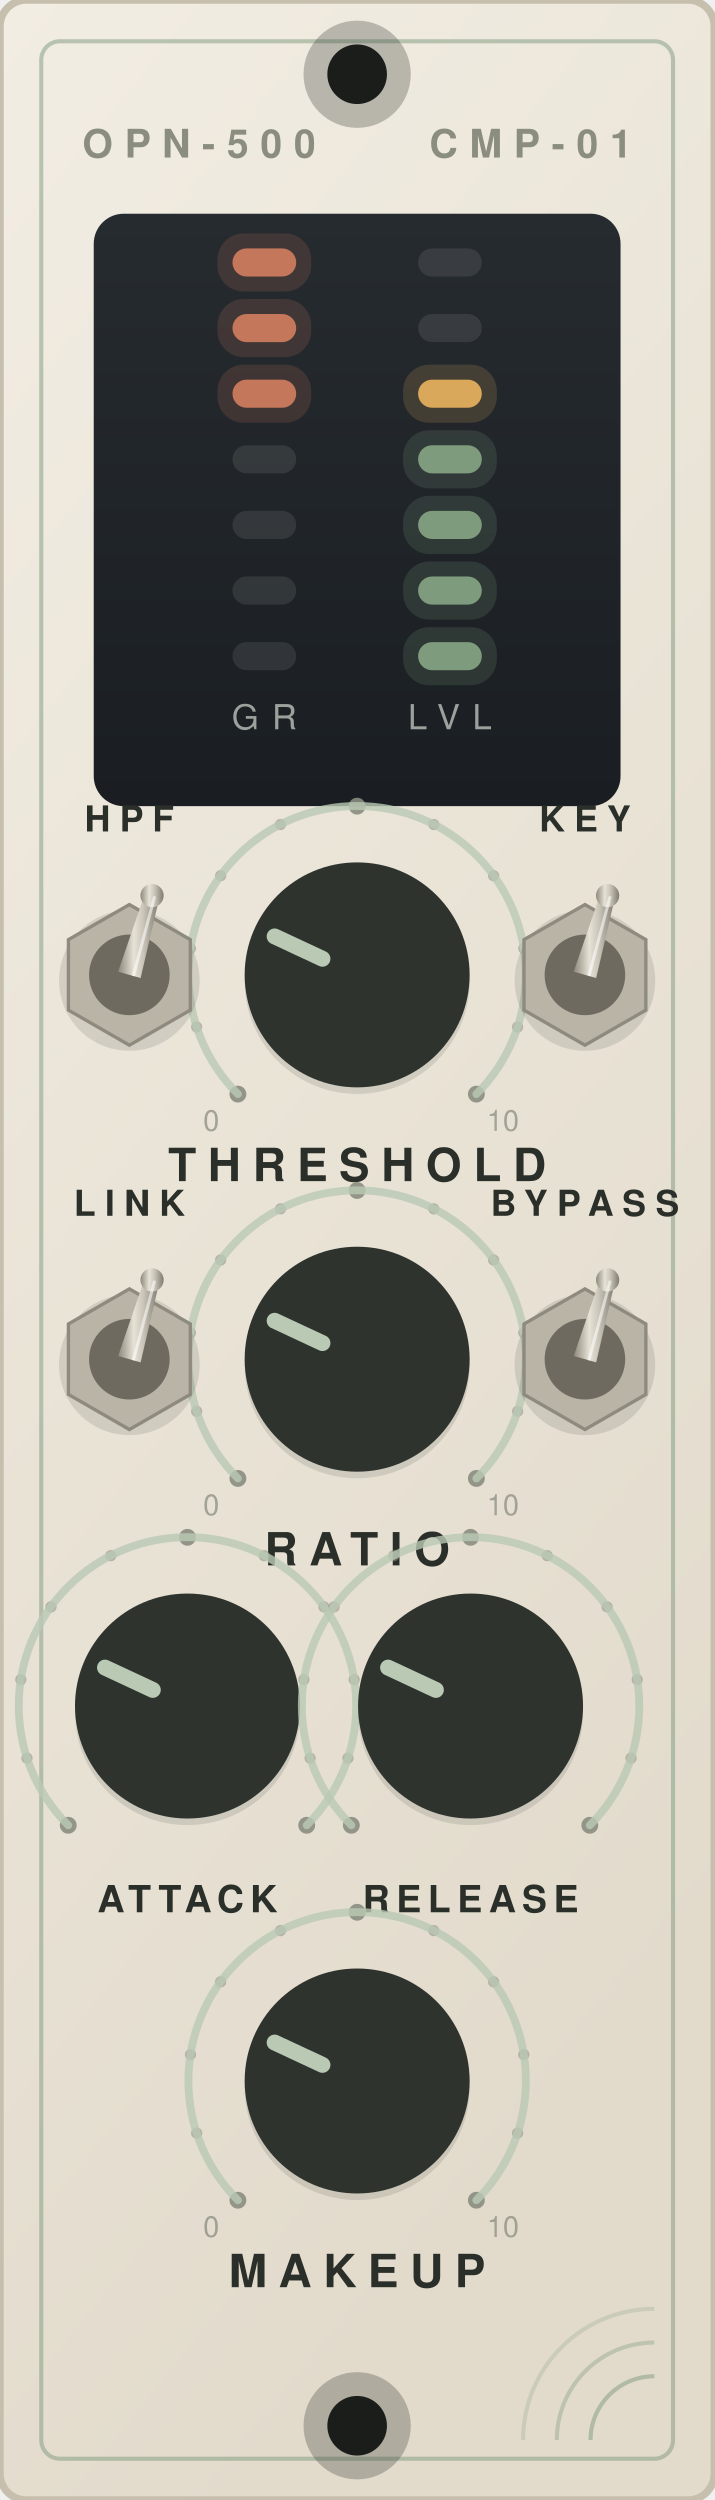
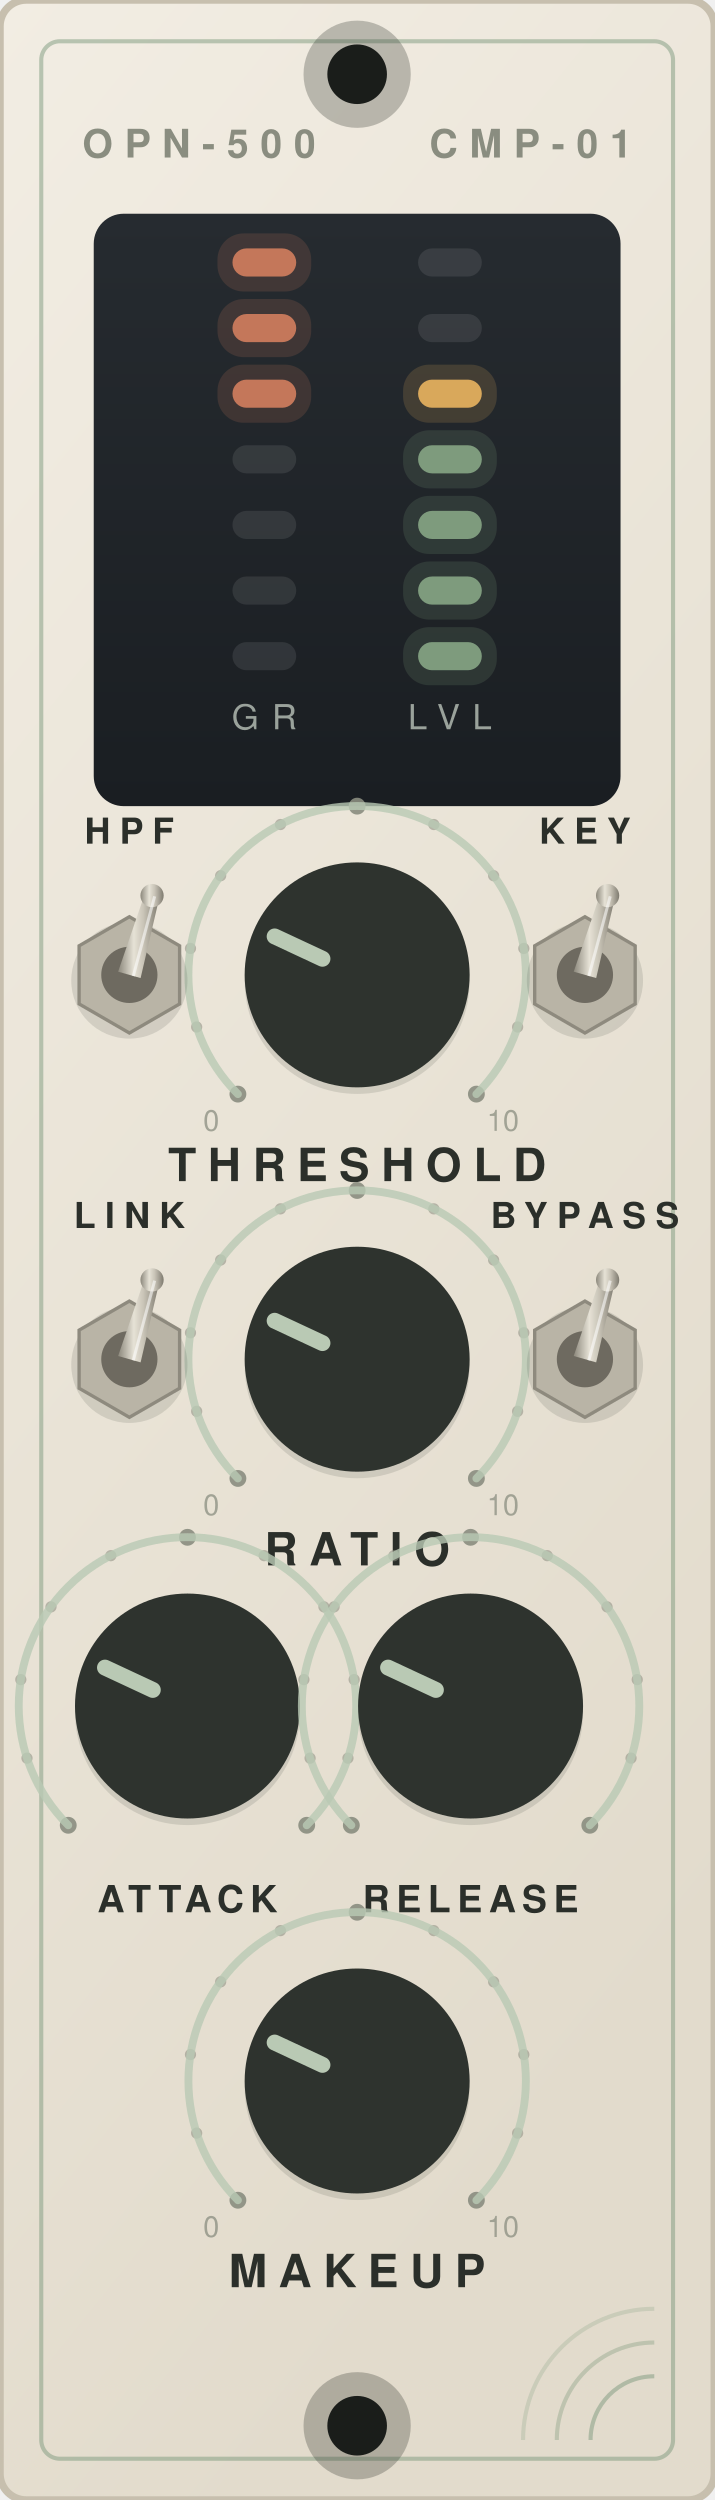
<svg xmlns="http://www.w3.org/2000/svg" width="38.10mm" height="133.35mm" viewBox="0 0 38.10 133.35">
  <defs>
    <linearGradient id="pan" x1="0" y1="0" x2="0.35" y2="1">
      <stop offset="0" stop-color="#F2EDE3" />
      <stop offset="0.55" stop-color="#E9E3D6" />
      <stop offset="1" stop-color="#E2DBCC" />
    </linearGradient>
    <linearGradient id="set" x1="0" y1="0" x2="0" y2="1">
      <stop offset="0" stop-color="#262B30" />
      <stop offset="1" stop-color="#1A1E22" />
    </linearGradient>
    <linearGradient id="bat" x1="0" y1="0" x2="1" y2="0">
      <stop offset="0" stop-color="#8C887C" />
      <stop offset="0.38" stop-color="#E6E2D6" />
      <stop offset="0.62" stop-color="#C8C3B6" />
      <stop offset="1" stop-color="#7E7A6F" />
    </linearGradient>
  </defs>
  <rect width="38.10" height="133.35" rx="1.4" fill="url(#pan)" />
  <rect x="2.2" y="2.2" width="33.70" height="128.95" rx="1.0" fill="none" stroke="#7F9B7E" stroke-width="0.22" stroke-opacity="0.5" />
  <text x="4.40" y="8.40" text-anchor="start" font-family="Helvetica Neue,Helvetica,Arial,sans-serif" font-size="2.10" font-weight="600" letter-spacing="0.62" fill="#8A8D80">OPN-500</text>
  <text x="33.70" y="8.40" text-anchor="end" font-family="Helvetica Neue,Helvetica,Arial,sans-serif" font-size="2.10" font-weight="600" letter-spacing="0.62" fill="#8A8D80">CMP-01</text>
  <rect x="5.00" y="11.40" width="28.10" height="31.60" rx="1.6" fill="url(#set)" />
  <rect x="12.40" y="13.25" width="3.4" height="1.5" rx="0.75" fill="#C4785A" fill-opacity="1.00" />
  <rect x="11.60" y="12.45" width="5.0" height="3.1" rx="1.4" fill="#C4785A" fill-opacity="0.18" />
  <rect x="12.40" y="16.75" width="3.4" height="1.5" rx="0.75" fill="#C4785A" fill-opacity="1.00" />
  <rect x="11.60" y="15.95" width="5.0" height="3.1" rx="1.4" fill="#C4785A" fill-opacity="0.18" />
  <rect x="12.40" y="20.25" width="3.4" height="1.5" rx="0.75" fill="#C4785A" fill-opacity="1.00" />
  <rect x="11.60" y="19.45" width="5.0" height="3.1" rx="1.4" fill="#C4785A" fill-opacity="0.18" />
  <rect x="12.40" y="23.75" width="3.4" height="1.5" rx="0.75" fill="#FFFFFF" fill-opacity="0.09" />
  <rect x="12.40" y="27.25" width="3.4" height="1.5" rx="0.75" fill="#FFFFFF" fill-opacity="0.09" />
  <rect x="12.40" y="30.75" width="3.4" height="1.5" rx="0.75" fill="#FFFFFF" fill-opacity="0.09" />
  <rect x="12.40" y="34.25" width="3.4" height="1.5" rx="0.75" fill="#FFFFFF" fill-opacity="0.09" />
  <rect x="22.30" y="13.25" width="3.4" height="1.5" rx="0.75" fill="#FFFFFF" fill-opacity="0.09" />
  <rect x="22.30" y="16.75" width="3.4" height="1.5" rx="0.75" fill="#FFFFFF" fill-opacity="0.09" />
  <rect x="22.30" y="20.25" width="3.4" height="1.5" rx="0.75" fill="#D9A85C" fill-opacity="1.00" />
  <rect x="21.50" y="19.45" width="5.0" height="3.1" rx="1.4" fill="#D9A85C" fill-opacity="0.18" />
  <rect x="22.30" y="23.75" width="3.4" height="1.5" rx="0.75" fill="#7F9B7E" fill-opacity="1.00" />
  <rect x="21.50" y="22.95" width="5.0" height="3.1" rx="1.4" fill="#7F9B7E" fill-opacity="0.18" />
  <rect x="22.30" y="27.25" width="3.4" height="1.5" rx="0.75" fill="#7F9B7E" fill-opacity="1.00" />
  <rect x="21.50" y="26.45" width="5.0" height="3.1" rx="1.4" fill="#7F9B7E" fill-opacity="0.18" />
  <rect x="22.30" y="30.75" width="3.4" height="1.5" rx="0.75" fill="#7F9B7E" fill-opacity="1.00" />
  <rect x="21.50" y="29.95" width="5.0" height="3.1" rx="1.4" fill="#7F9B7E" fill-opacity="0.18" />
  <rect x="22.30" y="34.25" width="3.4" height="1.5" rx="0.75" fill="#7F9B7E" fill-opacity="1.00" />
  <rect x="21.50" y="33.45" width="5.0" height="3.1" rx="1.4" fill="#7F9B7E" fill-opacity="0.18" />
  <text x="14.10" y="38.90" text-anchor="middle" font-family="Helvetica Neue,Helvetica,Arial,sans-serif" font-size="1.85" font-weight="500" letter-spacing="0.70" fill="#9AA29B">GR</text>
  <text x="24.00" y="38.90" text-anchor="middle" font-family="Helvetica Neue,Helvetica,Arial,sans-serif" font-size="1.85" font-weight="500" letter-spacing="0.70" fill="#9AA29B">LVL</text>
  <circle cx="12.69" cy="58.36" r="0.45" fill="#8A8D80" fill-opacity="0.90" />
  <circle cx="10.49" cy="54.78" r="0.30" fill="#8A8D80" fill-opacity="0.55" />
  <circle cx="10.16" cy="50.59" r="0.30" fill="#8A8D80" fill-opacity="0.55" />
  <circle cx="11.77" cy="46.71" r="0.30" fill="#8A8D80" fill-opacity="0.55" />
  <circle cx="14.96" cy="43.98" r="0.30" fill="#8A8D80" fill-opacity="0.55" />
  <circle cx="19.05" cy="43.00" r="0.45" fill="#8A8D80" fill-opacity="0.90" />
  <circle cx="23.14" cy="43.98" r="0.30" fill="#8A8D80" fill-opacity="0.55" />
  <circle cx="26.33" cy="46.71" r="0.30" fill="#8A8D80" fill-opacity="0.55" />
  <circle cx="27.94" cy="50.59" r="0.30" fill="#8A8D80" fill-opacity="0.55" />
  <circle cx="27.61" cy="54.78" r="0.30" fill="#8A8D80" fill-opacity="0.55" />
  <circle cx="25.41" cy="58.36" r="0.45" fill="#8A8D80" fill-opacity="0.90" />
  <text x="11.27" y="60.32" text-anchor="middle" font-family="Helvetica Neue,Helvetica,Arial,sans-serif" font-size="1.55" font-weight="500" fill="#8A8D80" fill-opacity="0.75">0</text>
  <text x="26.83" y="60.32" text-anchor="middle" font-family="Helvetica Neue,Helvetica,Arial,sans-serif" font-size="1.55" font-weight="500" fill="#8A8D80" fill-opacity="0.75">10</text>
  <path d="M 12.69 58.36 A 9.00 9.00 0 1 1 25.41 58.36" fill="none" stroke="#B9C9B4" stroke-width="0.42" stroke-linecap="round" stroke-opacity="0.8" />
  <circle cx="19.05" cy="52.35" r="6.00" fill="#2B2F2A" fill-opacity="0.13" />
  <circle cx="19.05" cy="52.00" r="6.00" fill="#2E332E" />
  <line x1="17.20" y1="51.14" x2="14.65" y2="49.95" stroke="#B9C9B4" stroke-width="0.85" stroke-linecap="round" />
  <text x="19.05" y="63.00" text-anchor="middle" font-family="Helvetica Neue,Helvetica,Arial,sans-serif" font-size="2.45" font-weight="600" letter-spacing="0.62" fill="#2B2F2A">THRESHOLD</text>
  <circle cx="12.69" cy="78.86" r="0.45" fill="#8A8D80" fill-opacity="0.90" />
  <circle cx="10.49" cy="75.28" r="0.30" fill="#8A8D80" fill-opacity="0.55" />
  <circle cx="10.16" cy="71.09" r="0.30" fill="#8A8D80" fill-opacity="0.55" />
  <circle cx="11.77" cy="67.21" r="0.30" fill="#8A8D80" fill-opacity="0.55" />
  <circle cx="14.96" cy="64.48" r="0.30" fill="#8A8D80" fill-opacity="0.55" />
  <circle cx="19.05" cy="63.50" r="0.45" fill="#8A8D80" fill-opacity="0.90" />
  <circle cx="23.14" cy="64.48" r="0.30" fill="#8A8D80" fill-opacity="0.55" />
  <circle cx="26.33" cy="67.21" r="0.30" fill="#8A8D80" fill-opacity="0.55" />
  <circle cx="27.94" cy="71.09" r="0.30" fill="#8A8D80" fill-opacity="0.55" />
  <circle cx="27.61" cy="75.28" r="0.30" fill="#8A8D80" fill-opacity="0.55" />
  <circle cx="25.41" cy="78.86" r="0.45" fill="#8A8D80" fill-opacity="0.90" />
  <text x="11.27" y="80.82" text-anchor="middle" font-family="Helvetica Neue,Helvetica,Arial,sans-serif" font-size="1.55" font-weight="500" fill="#8A8D80" fill-opacity="0.75">0</text>
  <text x="26.83" y="80.82" text-anchor="middle" font-family="Helvetica Neue,Helvetica,Arial,sans-serif" font-size="1.55" font-weight="500" fill="#8A8D80" fill-opacity="0.75">10</text>
  <path d="M 12.69 78.86 A 9.00 9.00 0 1 1 25.41 78.86" fill="none" stroke="#B9C9B4" stroke-width="0.42" stroke-linecap="round" stroke-opacity="0.8" />
  <circle cx="19.05" cy="72.85" r="6.00" fill="#2B2F2A" fill-opacity="0.13" />
  <circle cx="19.05" cy="72.50" r="6.00" fill="#2E332E" />
  <line x1="17.20" y1="71.64" x2="14.65" y2="70.45" stroke="#B9C9B4" stroke-width="0.85" stroke-linecap="round" />
  <text x="19.05" y="83.50" text-anchor="middle" font-family="Helvetica Neue,Helvetica,Arial,sans-serif" font-size="2.45" font-weight="600" letter-spacing="0.62" fill="#2B2F2A">RATIO</text>
  <circle cx="3.64" cy="97.36" r="0.45" fill="#8A8D80" fill-opacity="0.90" />
  <circle cx="1.44" cy="93.78" r="0.30" fill="#8A8D80" fill-opacity="0.55" />
  <circle cx="1.11" cy="89.59" r="0.30" fill="#8A8D80" fill-opacity="0.55" />
  <circle cx="2.72" cy="85.71" r="0.30" fill="#8A8D80" fill-opacity="0.55" />
  <circle cx="5.91" cy="82.98" r="0.30" fill="#8A8D80" fill-opacity="0.55" />
  <circle cx="10.00" cy="82.00" r="0.45" fill="#8A8D80" fill-opacity="0.90" />
  <circle cx="14.09" cy="82.98" r="0.30" fill="#8A8D80" fill-opacity="0.55" />
  <circle cx="17.28" cy="85.71" r="0.30" fill="#8A8D80" fill-opacity="0.55" />
  <circle cx="18.89" cy="89.59" r="0.30" fill="#8A8D80" fill-opacity="0.55" />
  <circle cx="18.56" cy="93.78" r="0.30" fill="#8A8D80" fill-opacity="0.55" />
  <circle cx="16.36" cy="97.36" r="0.45" fill="#8A8D80" fill-opacity="0.90" />
  <path d="M 3.64 97.36 A 9.00 9.00 0 1 1 16.36 97.36" fill="none" stroke="#B9C9B4" stroke-width="0.42" stroke-linecap="round" stroke-opacity="0.8" />
  <circle cx="10.00" cy="91.35" r="6.00" fill="#2B2F2A" fill-opacity="0.13" />
  <circle cx="10.00" cy="91.00" r="6.00" fill="#2E332E" />
  <line x1="8.15" y1="90.14" x2="5.60" y2="88.95" stroke="#B9C9B4" stroke-width="0.85" stroke-linecap="round" />
  <text x="10.00" y="102.00" text-anchor="middle" font-family="Helvetica Neue,Helvetica,Arial,sans-serif" font-size="2.00" font-weight="600" letter-spacing="0.35" fill="#2B2F2A">ATTACK</text>
  <circle cx="18.74" cy="97.36" r="0.45" fill="#8A8D80" fill-opacity="0.90" />
  <circle cx="16.54" cy="93.78" r="0.30" fill="#8A8D80" fill-opacity="0.55" />
  <circle cx="16.21" cy="89.59" r="0.30" fill="#8A8D80" fill-opacity="0.55" />
  <circle cx="17.82" cy="85.71" r="0.30" fill="#8A8D80" fill-opacity="0.55" />
  <circle cx="21.01" cy="82.98" r="0.30" fill="#8A8D80" fill-opacity="0.55" />
  <circle cx="25.10" cy="82.00" r="0.45" fill="#8A8D80" fill-opacity="0.90" />
  <circle cx="29.19" cy="82.98" r="0.30" fill="#8A8D80" fill-opacity="0.55" />
  <circle cx="32.38" cy="85.71" r="0.30" fill="#8A8D80" fill-opacity="0.55" />
  <circle cx="33.99" cy="89.59" r="0.30" fill="#8A8D80" fill-opacity="0.55" />
  <circle cx="33.66" cy="93.78" r="0.30" fill="#8A8D80" fill-opacity="0.55" />
  <circle cx="31.46" cy="97.36" r="0.45" fill="#8A8D80" fill-opacity="0.90" />
  <path d="M 18.74 97.36 A 9.00 9.00 0 1 1 31.46 97.36" fill="none" stroke="#B9C9B4" stroke-width="0.42" stroke-linecap="round" stroke-opacity="0.8" />
  <circle cx="25.10" cy="91.35" r="6.00" fill="#2B2F2A" fill-opacity="0.13" />
  <circle cx="25.10" cy="91.00" r="6.00" fill="#2E332E" />
  <line x1="23.25" y1="90.14" x2="20.70" y2="88.95" stroke="#B9C9B4" stroke-width="0.85" stroke-linecap="round" />
  <text x="25.10" y="102.00" text-anchor="middle" font-family="Helvetica Neue,Helvetica,Arial,sans-serif" font-size="2.00" font-weight="600" letter-spacing="0.35" fill="#2B2F2A">RELEASE</text>
  <circle cx="12.69" cy="117.36" r="0.45" fill="#8A8D80" fill-opacity="0.90" />
  <circle cx="10.49" cy="113.78" r="0.30" fill="#8A8D80" fill-opacity="0.55" />
  <circle cx="10.16" cy="109.59" r="0.30" fill="#8A8D80" fill-opacity="0.55" />
  <circle cx="11.77" cy="105.71" r="0.30" fill="#8A8D80" fill-opacity="0.55" />
  <circle cx="14.96" cy="102.98" r="0.30" fill="#8A8D80" fill-opacity="0.55" />
  <circle cx="19.05" cy="102.00" r="0.45" fill="#8A8D80" fill-opacity="0.90" />
  <circle cx="23.14" cy="102.98" r="0.30" fill="#8A8D80" fill-opacity="0.55" />
  <circle cx="26.33" cy="105.71" r="0.30" fill="#8A8D80" fill-opacity="0.55" />
  <circle cx="27.94" cy="109.59" r="0.30" fill="#8A8D80" fill-opacity="0.55" />
  <circle cx="27.61" cy="113.78" r="0.30" fill="#8A8D80" fill-opacity="0.55" />
  <circle cx="25.41" cy="117.36" r="0.45" fill="#8A8D80" fill-opacity="0.90" />
  <text x="11.27" y="119.32" text-anchor="middle" font-family="Helvetica Neue,Helvetica,Arial,sans-serif" font-size="1.55" font-weight="500" fill="#8A8D80" fill-opacity="0.75">0</text>
  <text x="26.83" y="119.32" text-anchor="middle" font-family="Helvetica Neue,Helvetica,Arial,sans-serif" font-size="1.55" font-weight="500" fill="#8A8D80" fill-opacity="0.75">10</text>
  <path d="M 12.69 117.36 A 9.00 9.00 0 1 1 25.41 117.36" fill="none" stroke="#B9C9B4" stroke-width="0.42" stroke-linecap="round" stroke-opacity="0.8" />
  <circle cx="19.05" cy="111.35" r="6.00" fill="#2B2F2A" fill-opacity="0.13" />
  <circle cx="19.05" cy="111.00" r="6.00" fill="#2E332E" />
  <line x1="17.20" y1="110.14" x2="14.65" y2="108.95" stroke="#B9C9B4" stroke-width="0.85" stroke-linecap="round" />
  <text x="19.05" y="122.00" text-anchor="middle" font-family="Helvetica Neue,Helvetica,Arial,sans-serif" font-size="2.45" font-weight="600" letter-spacing="0.62" fill="#2B2F2A">MAKEUP</text>
-   <circle cx="6.90" cy="52.30" r="3.75" fill="#2B2F2A" fill-opacity="0.13" />
-   <polygon points="6.90,55.75 3.65,53.88 3.65,50.12 6.90,48.25 10.15,50.12 10.15,53.88" fill="#B9B4A6" stroke="#8E8A7E" stroke-width="0.18" />
-   <circle cx="6.90" cy="52.00" r="2.15" fill="#6E6A60" />
+   <circle cx="6.90" cy="52.30" r="3.10" fill="#2B2F2A" fill-opacity="0.13" />
+   <polygon points="6.90,55.10 4.22,53.55 4.22,50.45 6.90,48.90 9.58,50.45 9.58,53.55" fill="#B9B4A6" stroke="#8E8A7E" stroke-width="0.18" />
+   <circle cx="6.90" cy="52.00" r="1.50" fill="#6E6A60" />
  <polygon points="7.50,52.17 6.30,51.83 7.73,47.66 8.50,47.88" fill="url(#bat)" />
  <circle cx="8.11" cy="47.77" r="0.62" fill="url(#bat)" />
  <line x1="7.11" y1="52.06" x2="8.25" y2="47.81" stroke="#FFFFFF" stroke-width="0.16" stroke-opacity="0.55" />
-   <text x="6.90" y="44.35" text-anchor="middle" font-family="Helvetica Neue,Helvetica,Arial,sans-serif" font-size="1.90" font-weight="600" letter-spacing="0.50" fill="#2B2F2A">HPF</text>
-   <circle cx="31.20" cy="52.30" r="3.75" fill="#2B2F2A" fill-opacity="0.13" />
-   <polygon points="31.20,55.75 27.95,53.88 27.95,50.12 31.20,48.25 34.45,50.12 34.45,53.88" fill="#B9B4A6" stroke="#8E8A7E" stroke-width="0.18" />
-   <circle cx="31.20" cy="52.00" r="2.15" fill="#6E6A60" />
+   <text x="6.90" y="45.00" text-anchor="middle" font-family="Helvetica Neue,Helvetica,Arial,sans-serif" font-size="1.90" font-weight="600" letter-spacing="0.50" fill="#2B2F2A">HPF</text>
+   <circle cx="31.20" cy="52.30" r="3.10" fill="#2B2F2A" fill-opacity="0.13" />
+   <polygon points="31.20,55.10 28.52,53.55 28.52,50.45 31.20,48.90 33.88,50.45 33.88,53.55" fill="#B9B4A6" stroke="#8E8A7E" stroke-width="0.18" />
+   <circle cx="31.20" cy="52.00" r="1.50" fill="#6E6A60" />
  <polygon points="31.80,52.17 30.60,51.83 32.03,47.66 32.80,47.88" fill="url(#bat)" />
  <circle cx="32.41" cy="47.77" r="0.62" fill="url(#bat)" />
  <line x1="31.41" y1="52.06" x2="32.55" y2="47.81" stroke="#FFFFFF" stroke-width="0.16" stroke-opacity="0.55" />
-   <text x="31.20" y="44.35" text-anchor="middle" font-family="Helvetica Neue,Helvetica,Arial,sans-serif" font-size="1.90" font-weight="600" letter-spacing="0.50" fill="#2B2F2A">KEY</text>
-   <circle cx="6.90" cy="72.80" r="3.75" fill="#2B2F2A" fill-opacity="0.13" />
-   <polygon points="6.90,76.25 3.65,74.38 3.65,70.62 6.90,68.75 10.15,70.62 10.15,74.38" fill="#B9B4A6" stroke="#8E8A7E" stroke-width="0.18" />
-   <circle cx="6.90" cy="72.50" r="2.15" fill="#6E6A60" />
+   <text x="31.20" y="45.00" text-anchor="middle" font-family="Helvetica Neue,Helvetica,Arial,sans-serif" font-size="1.90" font-weight="600" letter-spacing="0.50" fill="#2B2F2A">KEY</text>
+   <circle cx="6.90" cy="72.80" r="3.10" fill="#2B2F2A" fill-opacity="0.13" />
+   <polygon points="6.90,75.60 4.22,74.05 4.22,70.95 6.90,69.40 9.58,70.95 9.58,74.05" fill="#B9B4A6" stroke="#8E8A7E" stroke-width="0.18" />
+   <circle cx="6.90" cy="72.50" r="1.50" fill="#6E6A60" />
  <polygon points="7.50,72.67 6.30,72.33 7.73,68.16 8.50,68.38" fill="url(#bat)" />
  <circle cx="8.11" cy="68.27" r="0.62" fill="url(#bat)" />
  <line x1="7.11" y1="72.56" x2="8.25" y2="68.31" stroke="#FFFFFF" stroke-width="0.16" stroke-opacity="0.55" />
-   <text x="6.90" y="64.85" text-anchor="middle" font-family="Helvetica Neue,Helvetica,Arial,sans-serif" font-size="1.90" font-weight="600" letter-spacing="0.50" fill="#2B2F2A">LINK</text>
-   <circle cx="31.20" cy="72.80" r="3.75" fill="#2B2F2A" fill-opacity="0.13" />
-   <polygon points="31.20,76.25 27.95,74.38 27.95,70.62 31.20,68.75 34.45,70.62 34.45,74.38" fill="#B9B4A6" stroke="#8E8A7E" stroke-width="0.18" />
-   <circle cx="31.20" cy="72.50" r="2.15" fill="#6E6A60" />
+   <text x="6.90" y="65.50" text-anchor="middle" font-family="Helvetica Neue,Helvetica,Arial,sans-serif" font-size="1.90" font-weight="600" letter-spacing="0.50" fill="#2B2F2A">LINK</text>
+   <circle cx="31.20" cy="72.80" r="3.10" fill="#2B2F2A" fill-opacity="0.13" />
+   <polygon points="31.20,75.60 28.52,74.05 28.52,70.95 31.20,69.40 33.88,70.95 33.88,74.05" fill="#B9B4A6" stroke="#8E8A7E" stroke-width="0.18" />
+   <circle cx="31.20" cy="72.50" r="1.50" fill="#6E6A60" />
  <polygon points="31.80,72.67 30.60,72.33 32.03,68.16 32.80,68.38" fill="url(#bat)" />
  <circle cx="32.41" cy="68.27" r="0.62" fill="url(#bat)" />
  <line x1="31.41" y1="72.56" x2="32.55" y2="68.31" stroke="#FFFFFF" stroke-width="0.16" stroke-opacity="0.55" />
-   <text x="31.20" y="64.85" text-anchor="middle" font-family="Helvetica Neue,Helvetica,Arial,sans-serif" font-size="1.90" font-weight="600" letter-spacing="0.50" fill="#2B2F2A">BYPASS</text>
+   <text x="31.20" y="65.50" text-anchor="middle" font-family="Helvetica Neue,Helvetica,Arial,sans-serif" font-size="1.90" font-weight="600" letter-spacing="0.50" fill="#2B2F2A">BYPASS</text>
  <path d="M 31.50 130.15 A 3.40 3.40 0 0 1 34.90 126.75" fill="none" stroke="#7F9B7E" stroke-width="0.22" stroke-opacity="0.50" />
  <path d="M 29.70 130.15 A 5.20 5.20 0 0 1 34.90 124.95" fill="none" stroke="#7F9B7E" stroke-width="0.22" stroke-opacity="0.37" />
  <path d="M 27.90 130.15 A 7.00 7.00 0 0 1 34.90 123.15" fill="none" stroke="#7F9B7E" stroke-width="0.22" stroke-opacity="0.24" />
  <circle cx="19.05" cy="3.96" r="2.86" fill="#2B2F2A" fill-opacity="0.28" />
  <circle cx="19.05" cy="3.96" r="1.59" fill="#1A1D1A" />
  <circle cx="19.05" cy="129.39" r="2.86" fill="#2B2F2A" fill-opacity="0.28" />
  <circle cx="19.05" cy="129.39" r="1.59" fill="#1A1D1A" />
  <rect width="38.10" height="133.35" rx="1.4" fill="none" stroke="#C7BFAE" stroke-width="0.4" />
</svg>
